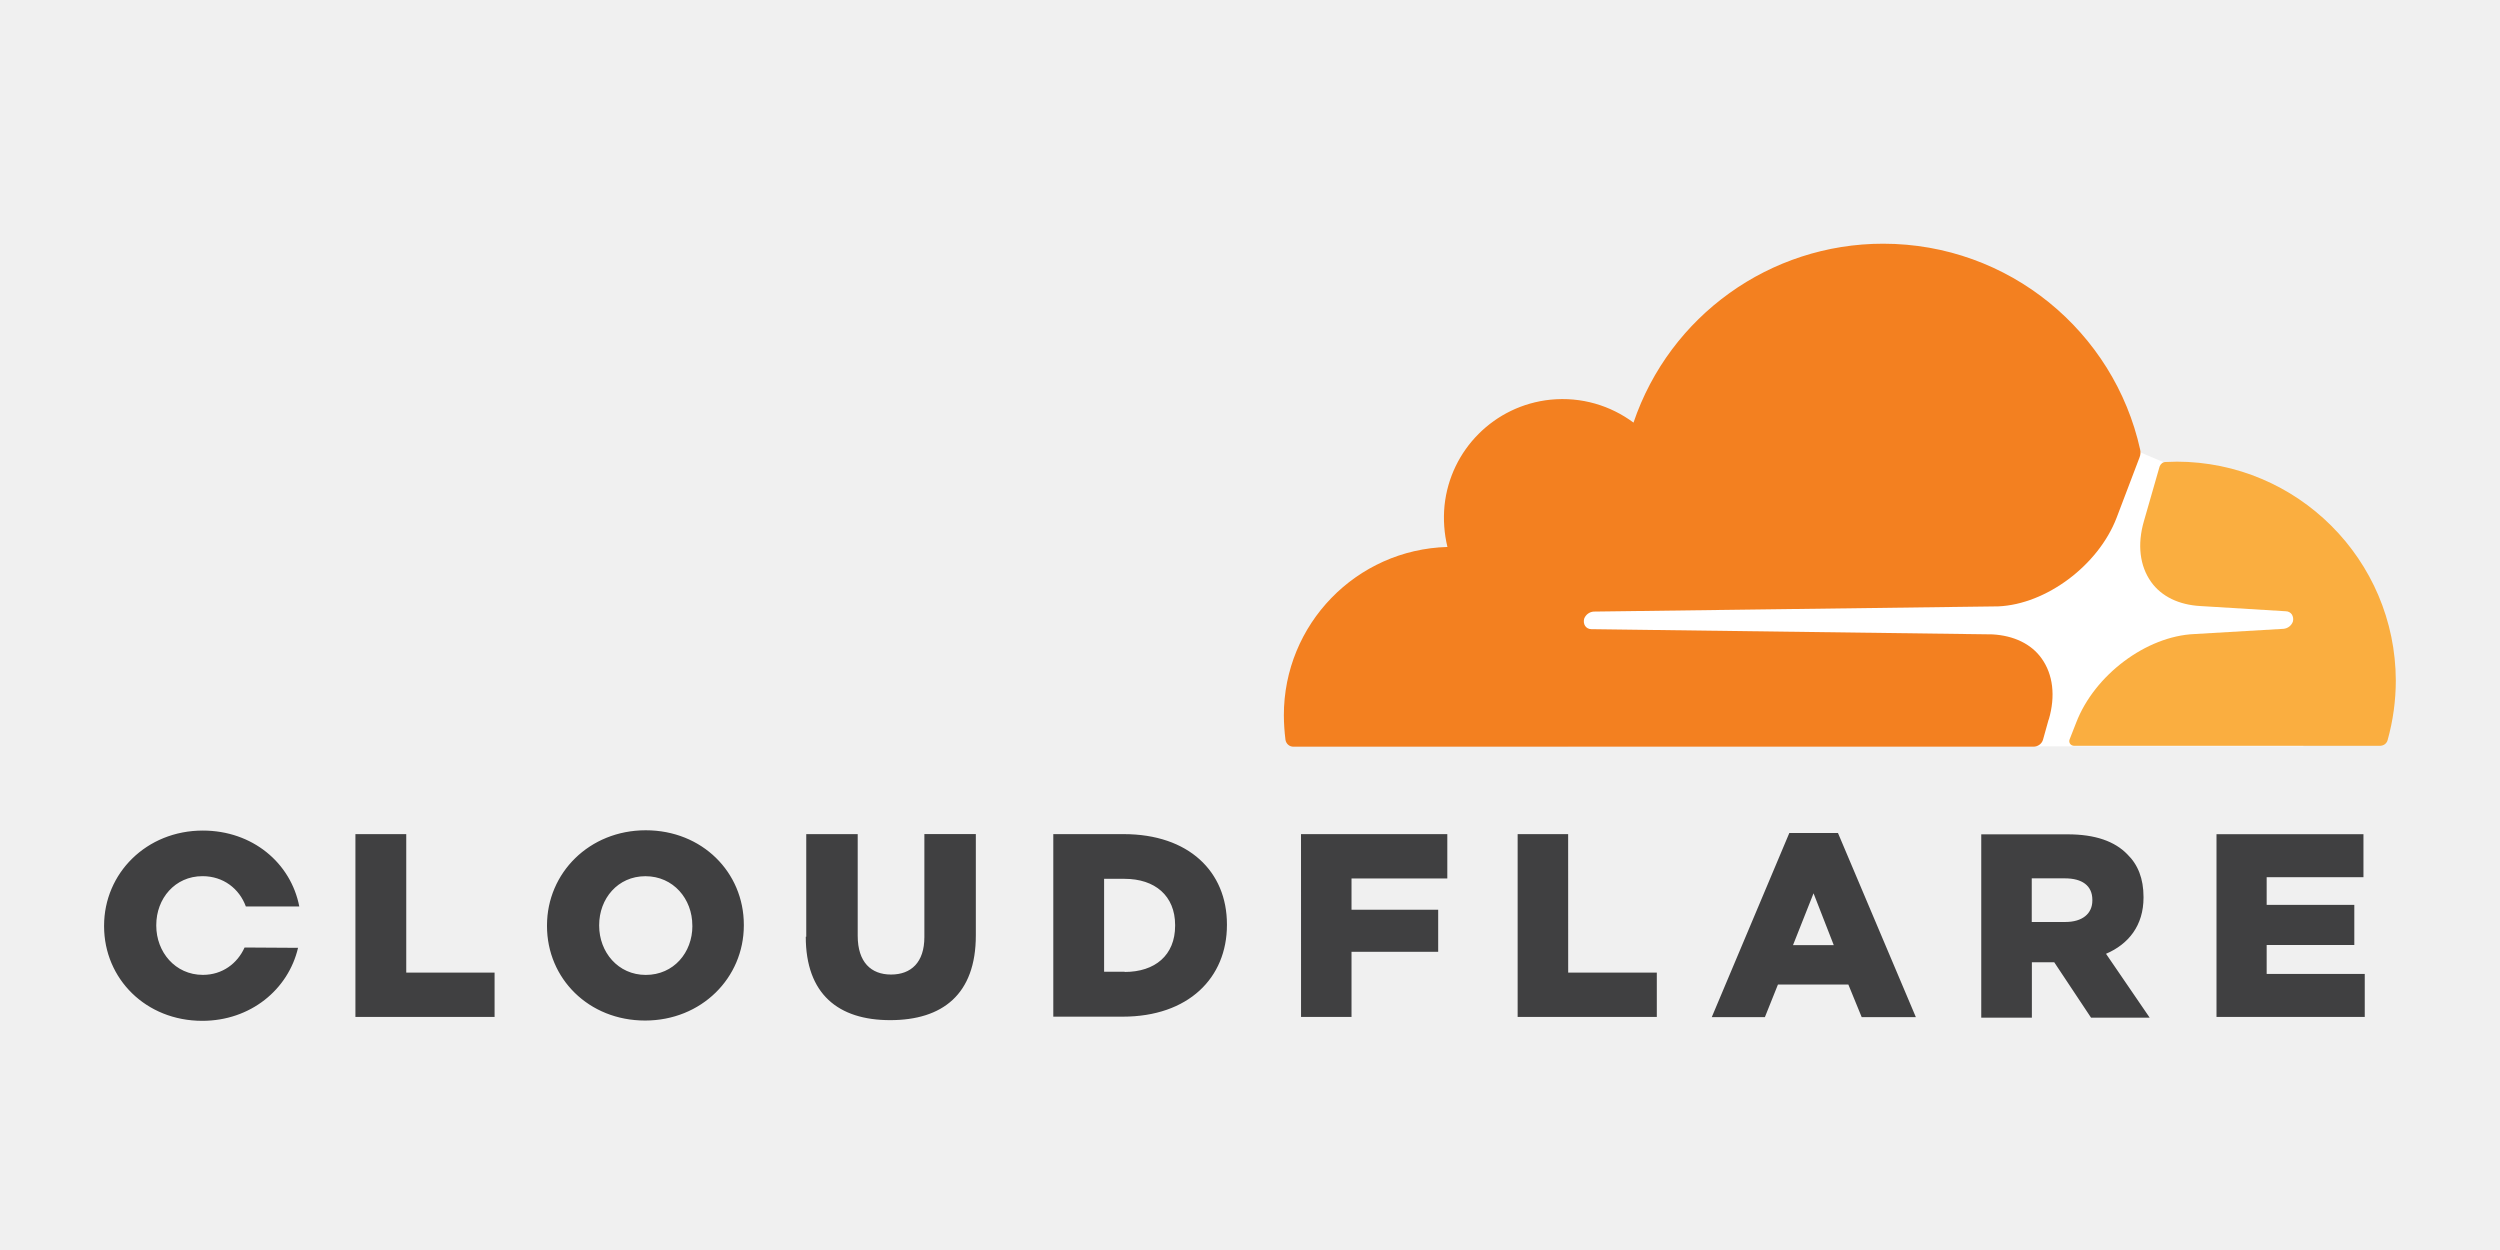
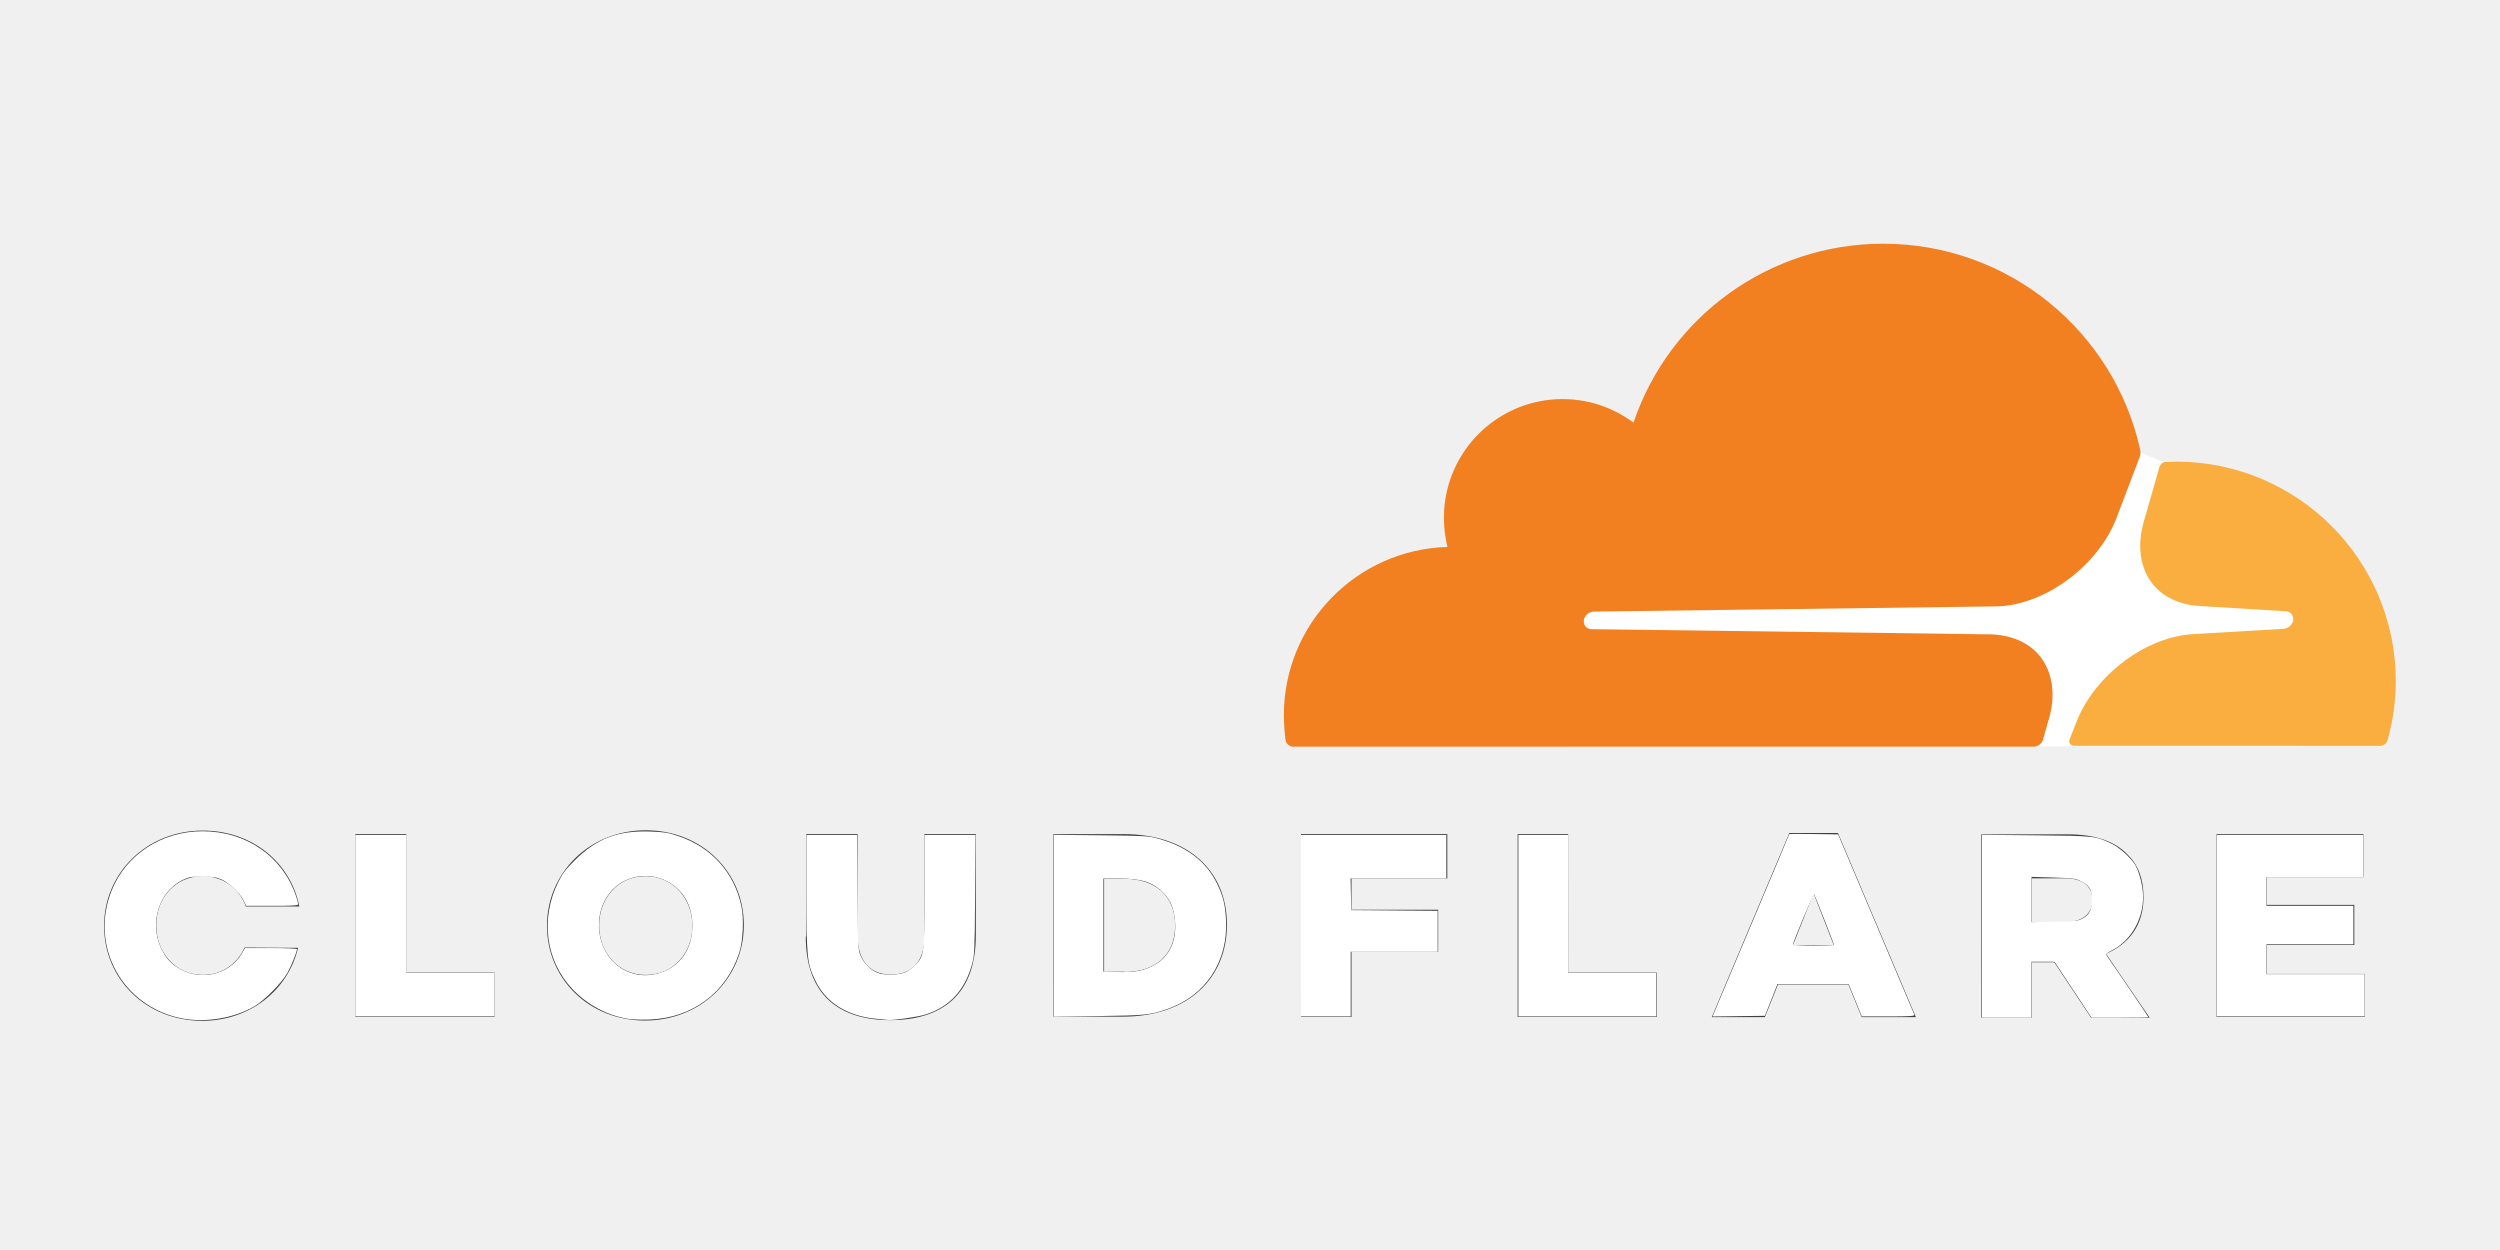
- <svg xmlns="http://www.w3.org/2000/svg" width="120" height="60">
-   <path d="M19.5 46.685h4.24v2.127h-6.68v-8.774h2.44zm6.756-2.235v-.03c0-2.518 2.033-4.567 4.74-4.567s4.708 2.018 4.708 4.536v.03c0 2.518-2.033 4.567-4.74 4.567s-4.708-2.018-4.708-4.536m6.976 0v-.03c0-1.267-.907-2.362-2.252-2.362-1.33 0-2.22 1.08-2.22 2.346v.03c0 1.267.907 2.362 2.237 2.362 1.345 0 2.237-1.08 2.237-2.346m5.466.515v-4.927h2.47v4.88c0 1.267.64 1.86 1.6 1.86s1.6-.58 1.6-1.8v-4.942h2.47V44.9c0 2.83-1.6 4.067-4.113 4.067-2.487 0-4.05-1.25-4.05-4.004m11.88-4.925h3.378c3.128 0 4.958 1.8 4.958 4.332v.03c0 2.534-1.846 4.4-5.005 4.4h-3.33v-8.774zm3.425 6.616c1.455 0 2.424-.798 2.424-2.22v-.03c0-1.408-.97-2.22-2.424-2.22h-.985v4.458h.985zm8.466-6.616h7.023v2.127h-4.598v1.502h4.16v2.018h-4.16v3.128H62.45zm12.825 6.647h4.254v2.127h-6.68v-8.774h2.424zm10.604-6.7h2.346l3.738 8.837h-2.6l-.64-1.564h-3.38l-.626 1.564h-2.55l3.722-8.837zm2.143 5.38l-.97-2.487-.985 2.487h1.955zm7.08-5.317h4.145c1.345 0 2.268.344 2.862.954.516.5.782 1.173.782 2.05v.03c0 1.345-.72 2.237-1.8 2.7l2.096 3.066h-2.815l-1.767-2.66H97.53v2.66H95.1v-8.8zm4.035 4.207c.83 0 1.298-.407 1.298-1.032v-.03c0-.688-.5-1.032-1.314-1.032h-1.595v2.096h1.6zm9.665 2.493h4.708v2.065h-7.116V40.04h7.054v2.065H108.8v1.33h4.207v1.924H108.8zM11.74 45.48c-.344.766-1.064 1.314-2.002 1.314-1.33 0-2.237-1.1-2.237-2.362v-.03c0-1.267.892-2.346 2.22-2.346 1 0 1.767.6 2.08 1.455h2.565c-.407-2.096-2.252-3.644-4.63-3.644-2.706 0-4.74 2.05-4.74 4.567v.03C5 46.982 7.002 49 9.708 49c2.315 0 4.13-1.502 4.598-3.504l-2.565-.016z" fill="#404041" />
-   <path d="M102.7 21.7l-27.45.188v13.936h35.316V26.04l-6.7-3.848z" fill="#fff" />
-   <path d="M98.343 34.532c.328-1.126.203-2.158-.344-2.925-.5-.704-1.345-1.1-2.362-1.157l-19.254-.25c-.125 0-.235-.063-.297-.156s-.078-.22-.047-.344a.53.53 0 0 1 .454-.344l19.426-.25c2.3-.1 4.802-1.97 5.678-4.254l1.1-2.894a.62.62 0 0 0 .031-.375c-1.25-5.662-6.303-9.885-12.34-9.885a12.65 12.65 0 0 0-11.98 8.587c-1.095-.813-2.487-1.25-3.988-1.1a5.7 5.7 0 0 0-5.083 5.083 5.97 5.97 0 0 0 .14 1.986 8.08 8.08 0 0 0-7.852 8.086 9.85 9.85 0 0 0 .078 1.173c.03.188.188.328.375.328h35.535c.203 0 .4-.14.454-.344l.266-.954z" fill="#f38020" />
-   <path d="M104.474 22.16l-.532.016c-.125 0-.235.094-.282.22l-.75 2.612c-.328 1.126-.203 2.158.344 2.925.5.704 1.345 1.1 2.362 1.157l4.098.25c.125 0 .235.063.297.156a.44.44 0 0 1 .047.344.53.53 0 0 1-.454.344l-4.27.25c-2.315.1-4.802 1.97-5.678 4.254l-.313.798c-.063.156.047.313.22.313h14.67c.172 0 .328-.1.375-.282a10.69 10.69 0 0 0 .391-2.847 10.54 10.54 0 0 0-10.526-10.511" fill="#faae40" />
+ <svg xmlns="http://www.w3.org/2000/svg" width="120" height="60" version="1.1" id="svg4">
+   <defs id="defs4" />
+   <path d="M19.5 46.685h4.24v2.127h-6.68v-8.774h2.44zm6.756-2.235v-.03c0-2.518 2.033-4.567 4.74-4.567s4.708 2.018 4.708 4.536v.03c0 2.518-2.033 4.567-4.74 4.567s-4.708-2.018-4.708-4.536m6.976 0v-.03c0-1.267-.907-2.362-2.252-2.362-1.33 0-2.22 1.08-2.22 2.346v.03c0 1.267.907 2.362 2.237 2.362 1.345 0 2.237-1.08 2.237-2.346m5.466.515v-4.927h2.47v4.88c0 1.267.64 1.86 1.6 1.86s1.6-.58 1.6-1.8v-4.942h2.47V44.9c0 2.83-1.6 4.067-4.113 4.067-2.487 0-4.05-1.25-4.05-4.004m11.88-4.925h3.378c3.128 0 4.958 1.8 4.958 4.332v.03c0 2.534-1.846 4.4-5.005 4.4h-3.33v-8.774zm3.425 6.616c1.455 0 2.424-.798 2.424-2.22v-.03c0-1.408-.97-2.22-2.424-2.22h-.985v4.458h.985zm8.466-6.616h7.023v2.127h-4.598v1.502h4.16v2.018h-4.16v3.128H62.45zm12.825 6.647h4.254v2.127h-6.68v-8.774h2.424zm10.604-6.7h2.346l3.738 8.837h-2.6l-.64-1.564h-3.38l-.626 1.564h-2.55l3.722-8.837zm2.143 5.38l-.97-2.487-.985 2.487h1.955zm7.08-5.317h4.145c1.345 0 2.268.344 2.862.954.516.5.782 1.173.782 2.05v.03c0 1.345-.72 2.237-1.8 2.7l2.096 3.066h-2.815l-1.767-2.66H97.53v2.66H95.1v-8.8zm4.035 4.207c.83 0 1.298-.407 1.298-1.032v-.03c0-.688-.5-1.032-1.314-1.032h-1.595v2.096h1.6zm9.665 2.493h4.708v2.065h-7.116V40.04h7.054v2.065H108.8v1.33h4.207v1.924H108.8zM11.74 45.48c-.344.766-1.064 1.314-2.002 1.314-1.33 0-2.237-1.1-2.237-2.362v-.03c0-1.267.892-2.346 2.22-2.346 1 0 1.767.6 2.08 1.455h2.565c-.407-2.096-2.252-3.644-4.63-3.644-2.706 0-4.74 2.05-4.74 4.567v.03C5 46.982 7.002 49 9.708 49c2.315 0 4.13-1.502 4.598-3.504l-2.565-.016z" fill="#404041" id="path1" />
+   <path d="M102.7 21.7l-27.45.188v13.936h35.316V26.04l-6.7-3.848z" fill="#fff" id="path2" />
+   <path d="M98.343 34.532c.328-1.126.203-2.158-.344-2.925-.5-.704-1.345-1.1-2.362-1.157l-19.254-.25c-.125 0-.235-.063-.297-.156s-.078-.22-.047-.344a.53.53 0 0 1 .454-.344l19.426-.25c2.3-.1 4.802-1.97 5.678-4.254l1.1-2.894a.62.62 0 0 0 .031-.375c-1.25-5.662-6.303-9.885-12.34-9.885a12.65 12.65 0 0 0-11.98 8.587c-1.095-.813-2.487-1.25-3.988-1.1a5.7 5.7 0 0 0-5.083 5.083 5.97 5.97 0 0 0 .14 1.986 8.08 8.08 0 0 0-7.852 8.086 9.85 9.85 0 0 0 .078 1.173c.03.188.188.328.375.328h35.535c.203 0 .4-.14.454-.344l.266-.954z" fill="#f38020" id="path3" />
+   <path d="M104.474 22.16l-.532.016c-.125 0-.235.094-.282.22l-.75 2.612c-.328 1.126-.203 2.158.344 2.925.5.704 1.345 1.1 2.362 1.157l4.098.25c.125 0 .235.063.297.156a.44.44 0 0 1 .047.344.53.53 0 0 1-.454.344l-4.27.25c-2.315.1-4.802 1.97-5.678 4.254l-.313.798c-.063.156.047.313.22.313h14.67c.172 0 .328-.1.375-.282a10.69 10.69 0 0 0 .391-2.847 10.54 10.54 0 0 0-10.526-10.511" fill="#faae40" id="path4" />
+   <path style="fill:#ffffff;stroke-width:0.06" d="m 8.708,48.877 c -2.841,-0.573 -4.418,-3.461 -3.348,-6.132 0.691,-1.727 2.402,-2.844 4.354,-2.844 2.097,0 3.835,1.194 4.484,3.081 0.064,0.186 0.116,0.374 0.116,0.418 0,0.065 -0.243,0.08 -1.248,0.08 h -1.248 L 11.682,43.208 C 11.51,42.864 11.003,42.382 10.634,42.213 10.398,42.105 10.238,42.081 9.722,42.079 c -0.565,-0.002 -0.659,0.014 -0.962,0.163 -1.117,0.549 -1.594,2.032 -1.043,3.237 0.207,0.452 0.415,0.705 0.774,0.944 1.059,0.703 2.498,0.399 3.118,-0.658 l 0.151,-0.258 h 1.247 c 0.686,0 1.247,0.023 1.247,0.05 0,0.134 -0.262,0.785 -0.457,1.137 -0.265,0.478 -1.098,1.322 -1.587,1.609 -0.981,0.575 -2.369,0.803 -3.503,0.574 z" id="path5" />
+   <path style="fill:#ffffff;stroke-width:0.06" d="m 17.058,44.433 v -4.354 h 1.223 1.223 v 3.31 3.31 h 2.117 2.117 v 1.044 1.044 h -3.34 -3.34 z" id="path6" />
+   <path style="fill:#ffffff;stroke-width:0.06" d="m 30.16,48.905 c -1.005,-0.159 -1.976,-0.677 -2.689,-1.435 -1.276,-1.356 -1.543,-3.372 -0.678,-5.124 0.202,-0.41 0.353,-0.609 0.789,-1.044 1.06,-1.056 2.079,-1.445 3.64,-1.388 0.671,0.024 0.852,0.054 1.343,0.22 1.59,0.537 2.678,1.748 3.022,3.365 0.126,0.594 0.079,1.653 -0.1,2.217 -0.609,1.922 -2.257,3.151 -4.323,3.222 -0.361,0.012 -0.812,-0.002 -1.003,-0.032 z m 1.518,-2.206 c 0.978,-0.309 1.559,-1.155 1.557,-2.266 -0.002,-0.885 -0.366,-1.595 -1.04,-2.031 -0.873,-0.564 -2.047,-0.447 -2.769,0.276 -0.954,0.954 -0.893,2.701 0.125,3.594 0.584,0.513 1.361,0.669 2.128,0.427 z" id="path7" />
+   <path style="fill:#ffffff;stroke-width:0.06" d="M 42.061,48.902 C 40.655,48.766 39.639,48.124 39.126,47.047 38.739,46.235 38.708,45.913 38.708,42.785 v -2.706 h 1.22 1.22 l 0.018,2.758 c 0.018,2.756 0.018,2.759 0.159,3.071 0.165,0.365 0.493,0.684 0.82,0.796 0.335,0.115 0.955,0.104 1.285,-0.024 0.161,-0.062 0.379,-0.217 0.518,-0.367 0.417,-0.453 0.426,-0.527 0.426,-3.562 v -2.673 h 1.226 1.226 l -0.021,2.878 c -0.02,2.726 -0.028,2.902 -0.15,3.337 -0.348,1.246 -1.086,2.041 -2.231,2.402 -0.381,0.12 -1.576,0.293 -1.81,0.261 -0.033,-0.004 -0.282,-0.03 -0.553,-0.056 z" id="path8" />
+   <path style="fill:#ffffff;stroke-width:0.06" d="m 50.577,44.435 v -4.364 l 2.251,0.023 c 2.123,0.022 2.28,0.031 2.758,0.161 1.374,0.372 2.334,1.11 2.847,2.19 0.281,0.591 0.372,0.963 0.414,1.692 0.115,2 -0.97,3.654 -2.817,4.296 -0.823,0.286 -1.03,0.307 -3.292,0.338 l -2.162,0.03 z m 4.324,2.104 c 1.036,-0.316 1.573,-1.116 1.507,-2.244 -0.038,-0.642 -0.208,-1.077 -0.563,-1.436 -0.514,-0.521 -1.043,-0.691 -2.149,-0.691 h -0.733 v 2.234 2.234 l 0.522,0.018 c 0.699,0.023 1.059,-0.006 1.417,-0.114 z" id="path9" />
+   <path style="fill:#ffffff;stroke-width:0.06" d="m 62.445,44.433 v -4.354 h 3.489 3.489 v 1.044 1.044 H 67.125 64.827 l 0.017,0.76 0.017,0.76 2.073,0.016 2.073,0.016 v 0.983 0.983 h -2.087 -2.087 v 1.551 1.551 h -1.193 -1.193 z" id="path10" />
+   <path style="fill:#ffffff;stroke-width:0.06" d="m 72.883,44.433 v -4.354 h 1.193 1.193 v 3.31 3.31 h 2.117 2.117 v 1.044 1.044 h -3.31 -3.31 z" id="path11" />
+   <path style="fill:#ffffff;stroke-width:0.06" d="m 84.043,44.424 c 1.013,-2.401 1.841,-4.375 1.841,-4.386 0,-0.011 0.528,-0.013 1.173,-0.004 l 1.173,0.016 0.175,0.417 c 0.452,1.076 1.204,2.855 2.281,5.398 0.646,1.525 1.188,2.807 1.205,2.848 0.024,0.058 -0.248,0.075 -1.246,0.075 h -1.276 l -0.317,-0.775 -0.317,-0.775 -1.709,4.74e-4 -1.709,4.76e-4 -0.301,0.76 -0.301,0.76 -1.257,0.016 -1.257,0.016 z m 3.988,0.934 c 0,-0.059 -0.914,-2.388 -0.955,-2.435 -0.036,-0.041 -1.013,2.292 -1.013,2.42 8.3e-5,0.025 0.443,0.045 0.984,0.045 0.541,0 0.984,-0.013 0.984,-0.029 z" id="path12" />
+   <path style="fill:#ffffff;stroke-width:0.06" d="m 95.129,44.459 v -4.388 l 2.58,0.024 c 2.83,0.026 2.892,0.033 3.661,0.411 0.363,0.179 0.862,0.622 1.097,0.976 0.164,0.246 0.335,0.82 0.384,1.283 0.123,1.177 -0.491,2.357 -1.486,2.854 -0.149,0.075 -0.272,0.157 -0.272,0.182 0,0.026 0.075,0.151 0.168,0.279 0.289,0.401 1.86,2.718 1.86,2.743 0,0.013 -0.613,0.024 -1.363,0.024 h -1.363 l -0.889,-1.341 -0.889,-1.341 -0.552,-0.001 -0.552,-0.001 v 1.342 1.342 h -1.193 -1.193 z m 4.787,-0.346 c 0.368,-0.183 0.491,-0.412 0.491,-0.913 0,-0.515 -0.104,-0.694 -0.527,-0.906 -0.255,-0.128 -0.382,-0.144 -1.324,-0.173 l -1.042,-0.031 v 1.086 1.086 l 1.088,-0.019 c 0.919,-0.016 1.123,-0.036 1.313,-0.13 z" id="path13" />
+   <path style="fill:#ffffff;stroke-width:0.06" d="m 106.402,44.433 v -4.354 h 3.519 3.519 v 1.014 1.014 h -2.326 -2.326 v 0.686 0.686 h 2.087 2.087 v 0.924 0.924 h -2.087 -2.087 v 0.716 0.716 h 2.356 2.356 v 1.014 1.014 h -3.549 -3.549 z" id="path14" />
</svg>
